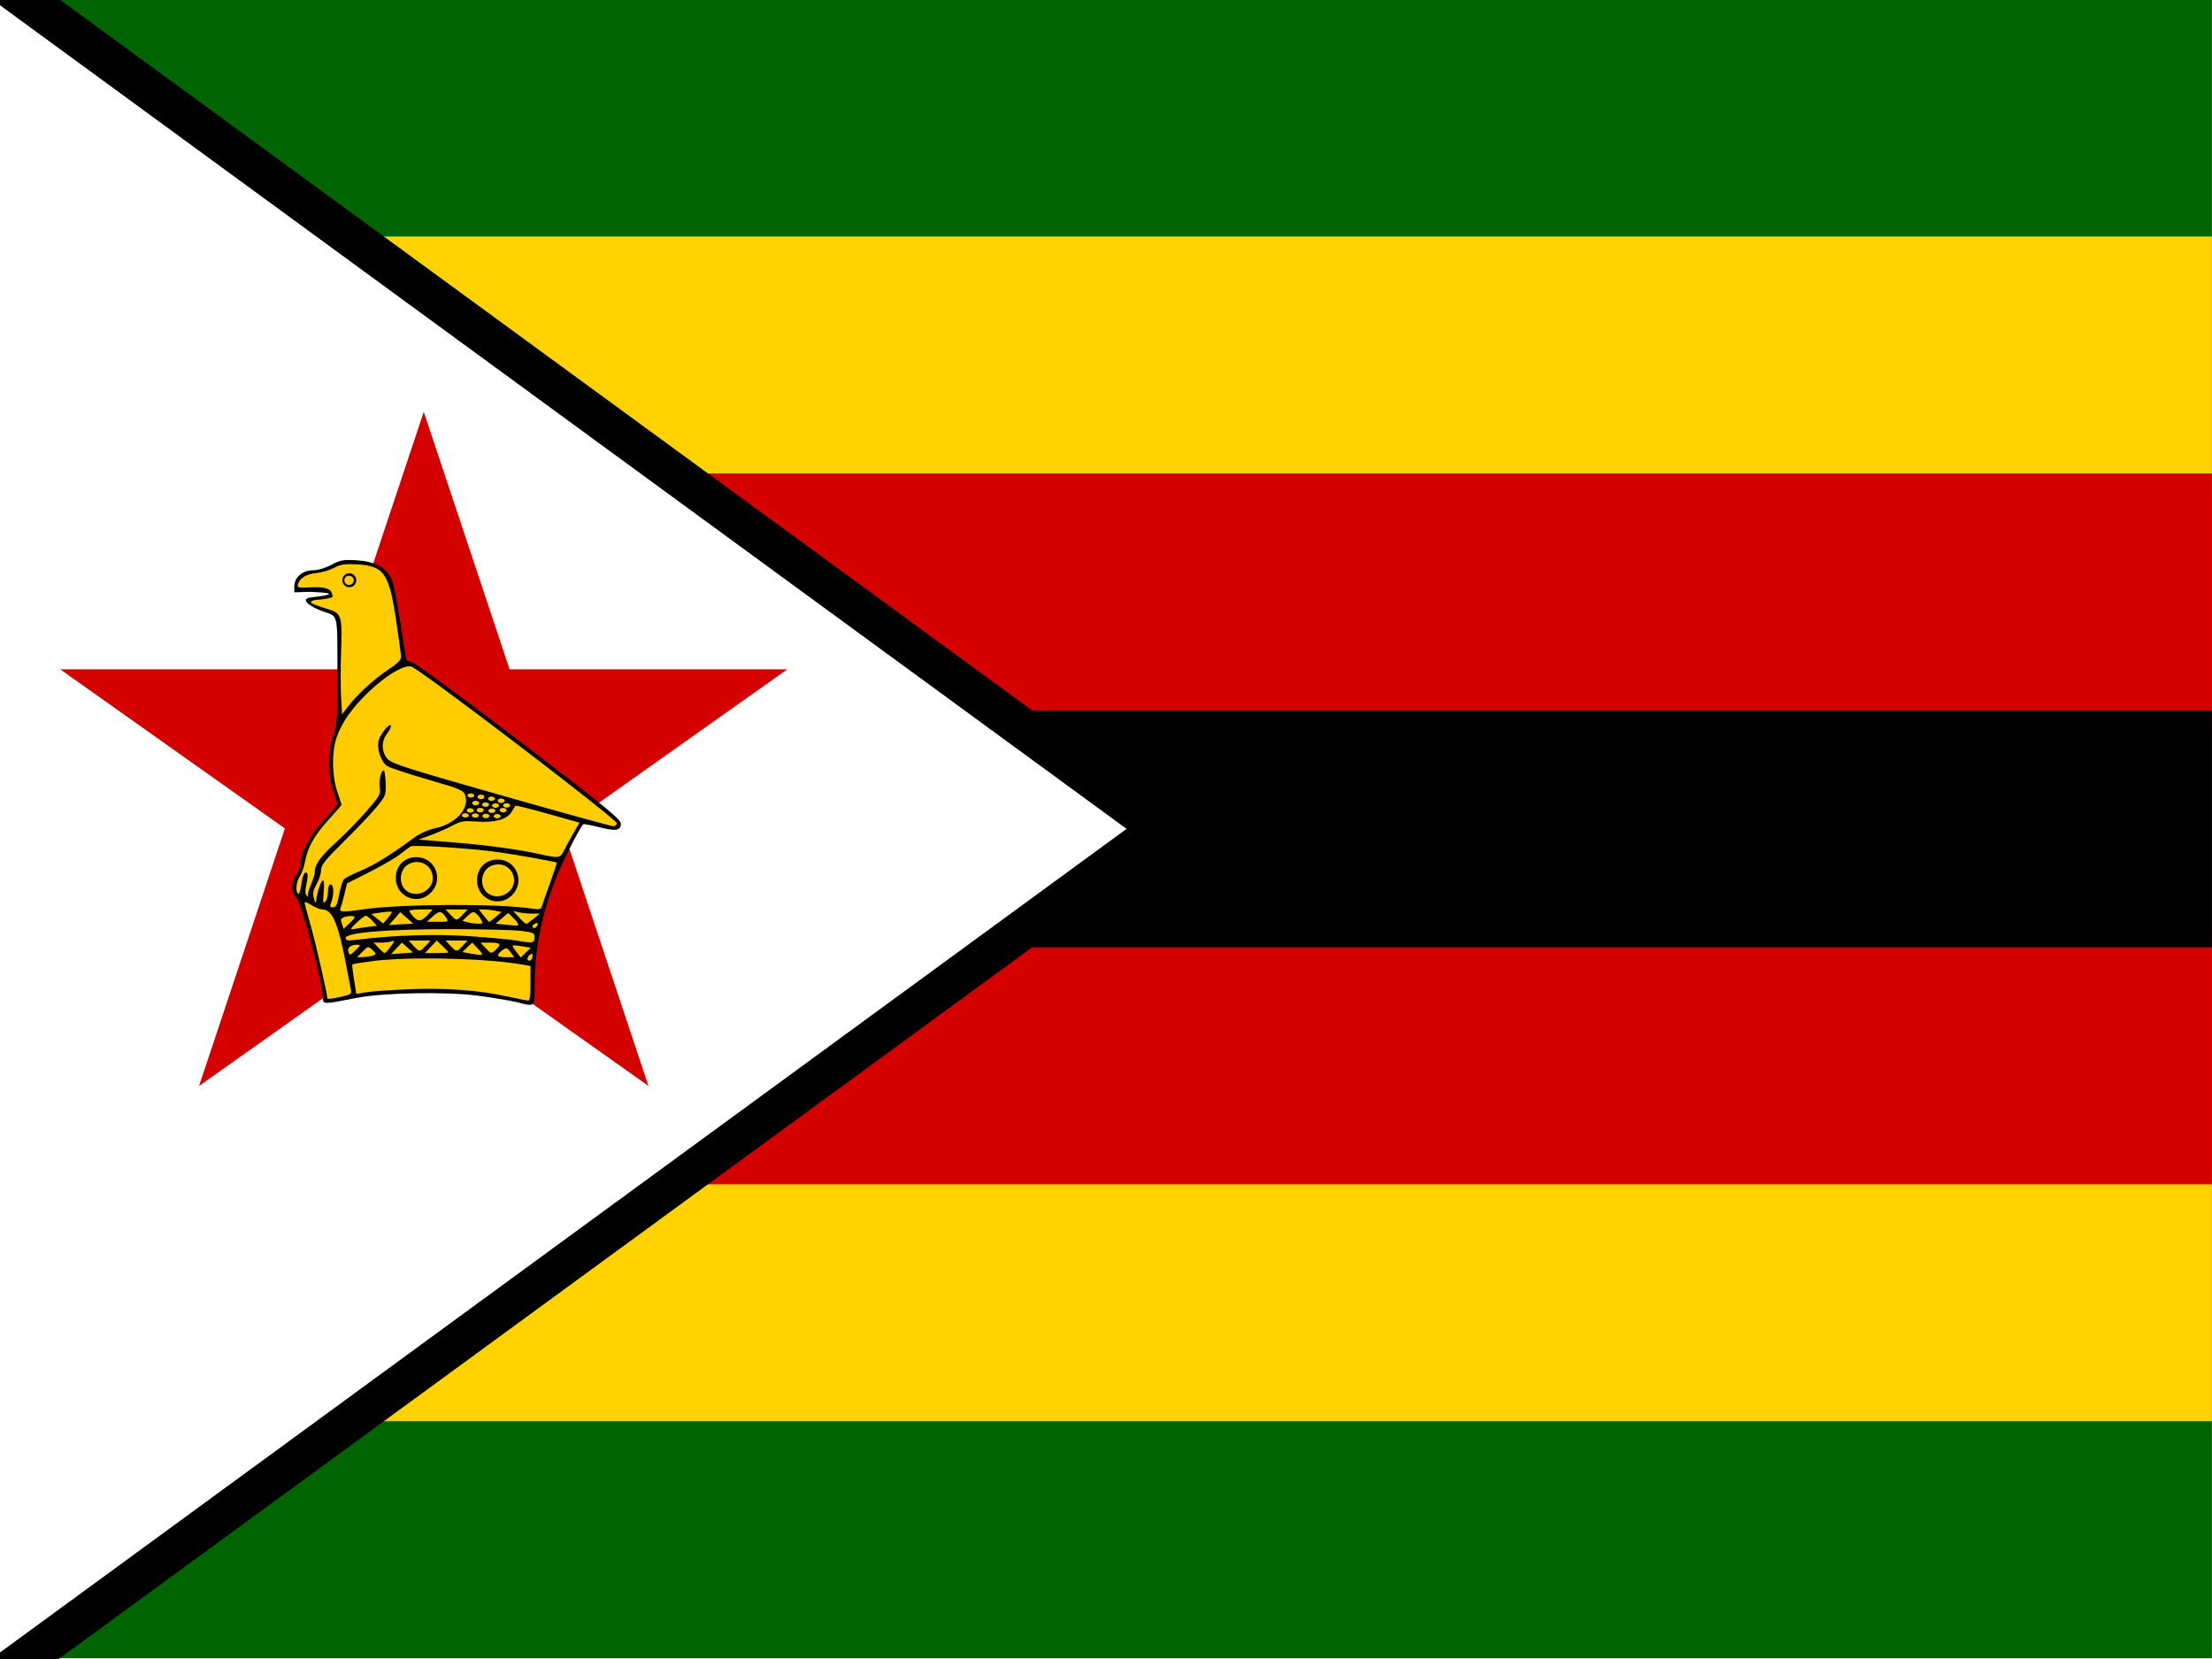
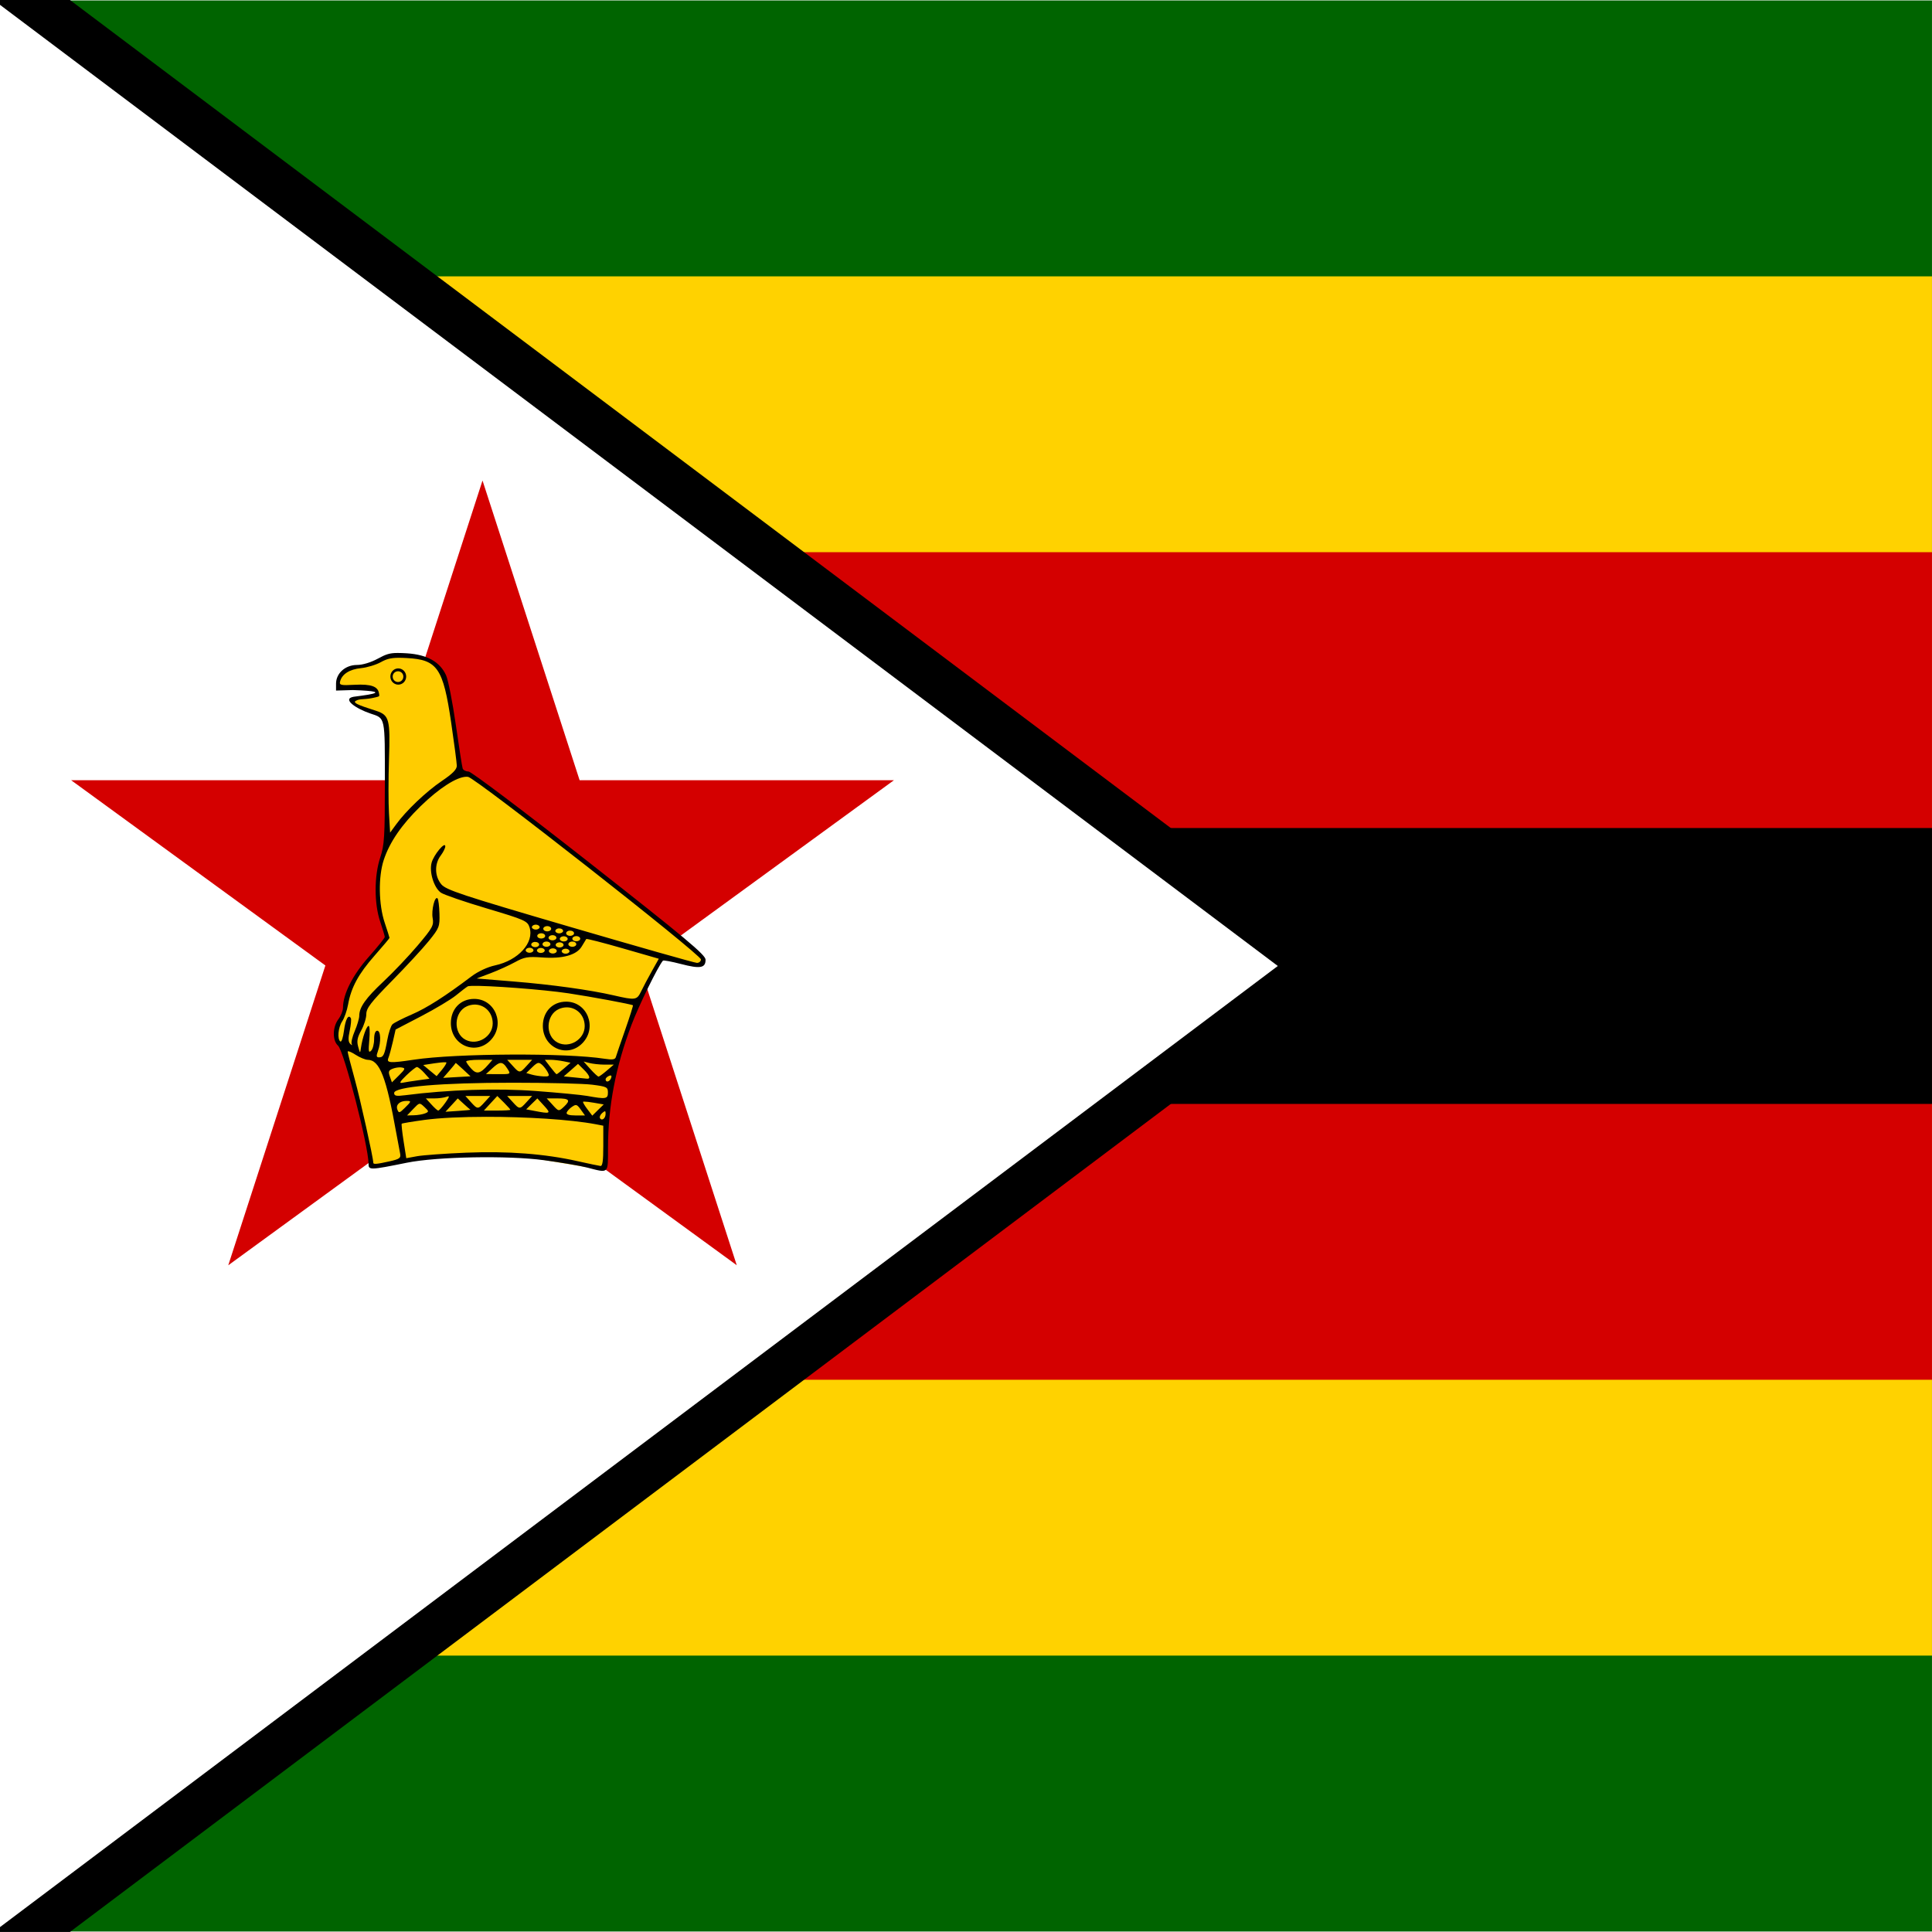
- <svg xmlns="http://www.w3.org/2000/svg" xmlns:xlink="http://www.w3.org/1999/xlink" height="480" width="640" id="flag-icon-css-zw">
+ <svg xmlns="http://www.w3.org/2000/svg" xmlns:xlink="http://www.w3.org/1999/xlink" height="512" width="512" id="flag-icon-css-zw">
  <defs>
    <clipPath id="a">
-       <rect fill-rule="evenodd" ry="0" height="420.1" width="545.96" y=".113" x="1.928" fill="#00f" />
+       <path fill-rule="evenodd" fill="#00f" d="M1.266-.106h421.43v420.21H1.266z" />
    </clipPath>
  </defs>
-   <g clip-path="url(#a)" transform="matrix(1.1722 0 0 1.1426 -2.26 -.129)">
+   <g clip-path="url(#a)" transform="matrix(1.2149 0 0 1.2184 -1.539 .13)">
    <path fill="#006400" d="M0 0h840v420H0z" />
    <path fill="#ffd200" d="M0 60h840v300H0z" />
    <path fill="#d40000" d="M0 120h840v180H0z" />
    <path d="M0 180h840v60H0z" />
    <path stroke-width="20" stroke="#000" d="M0 0v420l280-210z" />
    <path fill="#fff" d="M0 0v420l280-210z" />
    <path fill="#d40000" d="M106.52 104.41l55.459 170.68L16.789 169.6h179.47l-145.2 105.5z" />
    <path fill="#fc0" d="M82.77 253.66l9.8-1.782 18.176-.713 6.682.624 14.968 2.495 1.158-1.515v-10.78l1.693-9.267 3.118-9.444 3.207-7.484 4.188-7.751 6.86 1.693h1.782l.178-1.337-14.344-12.295-15.057-11.493-21.65-16.215-1.96-.534-2.405-16.928-1.693-5.168-2.228-1.96-4.365-1.425-4.812.178-2.138 1.247-4.633 1.07-2.405.356-1.604 1.87-.178 2.406 6.682.178 1.693.713-.178.713-3.832.534-1.781.535 2.138 1.604 2.138.802 2.851 1.069.535 1.87.267 25.928-1.515 4.01-.534 7.483 2.227 8.999-5.613 6.326-3.118 5.702-.535 3.563-1.692 3.475-.268 2.228 1.158 2.316 4.277 14.255 2.227 11.671z" />
    <path d="M87.956 141.92c-1.715-.001-2.538.295-4.237 1.219-1.534.834-3.354 1.387-4.594 1.387-2.521 0-4.556 1.81-4.556 4.07v1.5l3.674-.113c10.535.352.917 1.323.15 1.462-2.615.475.58 2.608 3.657 3.638 3.31 1.108 3.169.467 3.169 14.98 0 11.918-.104 13.604-1.013 16.35-1.335 4.033-1.335 10.026 0 13.97.54 1.594.985 3.08.994 3.3.009.22-1.56 2.169-3.488 4.33-3.483 3.905-5.625 8.096-5.625 11.026 0 .674-.455 1.813-1.012 2.55-1.287 1.7-1.324 4.626-.075 5.737 1.295 1.153 6.642 21.793 6.656 25.688.005 1.42.259 1.412 8.381-.225 6.557-1.32 22.06-1.602 29.906-.543 3.625.488 7.842 1.2 9.375 1.593 4.83 1.24 4.564 1.496 4.575-4.33.018-9.01 1.66-17.577 5.138-26.739 1.582-4.168 5.74-12.63 6.843-13.93.11-.13 1.88.198 3.938.73 4.208 1.09 5.362.886 5.362-.937 0-1.044-4.296-4.626-25.33-21.094-14.17-11.1-25.8-19.84-26.38-19.84-.573 0-1.15-.294-1.276-.656-.125-.363-.793-4.652-1.5-9.544-.706-4.892-1.66-9.722-2.118-10.725-1.339-2.932-4.11-4.487-8.532-4.781a31.202 31.202 0 0 0-2.08-.075zm.15 1.05c.552-.007 1.173.016 1.931.056 6.641.349 7.897 2.181 9.638 13.988.675 4.582 1.231 8.82 1.237 9.431.008.795-.915 1.735-3.244 3.3-3.428 2.305-7.854 6.51-10.012 9.488l-1.293 1.762-.244-4.143c-.142-2.278-.142-7.594 0-11.812.294-8.72.065-9.58-2.794-10.538-2.334-.782-5.38-1.622-4.481-2.157.982-.583 1.891-.166 4.387-.787.884-.22.836-.183.694-.938-.256-1.36-1.584-1.984-5.344-1.78-2.952.159-3.331.082-3.13-.713.403-1.607 2.074-2.663 4.555-2.906 1.336-.131 3.284-.723 4.35-1.313 1.18-.653 2.095-.917 3.75-.937zm14.869 25.875c.14-.002.27 0 .394.019 1.702.267 50.794 38.649 50.794 39.712 0 .42-.394.757-.881.75-.488-.008-12.982-3.547-27.75-7.856-23.6-6.888-26.994-8.013-28.012-9.244-1.448-1.75-1.497-4.421-.132-6.225.558-.737 1.013-1.643 1.013-2.025 0-1.166-2.502 1.808-2.981 3.544-.56 2.029.483 5.425 2.006 6.525.602.434 5.1 1.98 9.994 3.43 8.351 2.477 8.912 2.743 9.356 4.126 1.064 3.32-2.443 7.173-7.519 8.269-1.637.353-3.719 1.316-5.156 2.4-5.716 4.306-9.696 6.85-13.031 8.287-1.962.845-3.857 1.8-4.2 2.138-.344.337-.844 1.873-1.125 3.412-.596 3.268-.85 3.769-1.819 3.769-.561 0-.612-.294-.225-1.35.713-1.949.635-4.444-.15-4.444-.415 0-.675.694-.675 1.856 0 1.015-.286 2.132-.656 2.494-.556.545-.626.142-.394-2.362.155-1.667.087-3.038-.15-3.038-.455 0-1.348 2.526-1.669 4.744-.188 1.3-.199 1.29-.619-.244-.327-1.198-.168-2.001.675-3.525.602-1.087 1.107-2.667 1.107-3.525 0-1.292.952-2.541 5.625-7.275 3.102-3.142 6.714-7.041 8.025-8.662 2.268-2.805 2.387-3.103 2.306-5.944-.047-1.642-.237-3.118-.413-3.3-.592-.616-1.382 2.558-1.068 4.294.283 1.568-.01 2.103-3.282 5.962-1.975 2.33-5.33 5.842-7.443 7.819-3.895 3.641-5.288 5.61-5.288 7.462 0 .563-.436 2.05-.975 3.3-.539 1.25-.836 2.529-.675 2.832.18.338.052.316-.319-.038-.439-.419-.474-1.195-.112-2.869.273-1.262.385-2.48.244-2.718-.544-.915-1.182.26-1.5 2.756-.183 1.431-.526 2.481-.77 2.325-.733-.471-.501-3.077.395-4.406.461-.685 1.037-2.317 1.275-3.638.665-3.704 2.257-6.645 5.793-10.65 1.783-2.019 3.244-3.745 3.244-3.844 0-.098-.475-1.588-1.05-3.3-1.33-3.958-1.417-9.985-.206-13.65 1.276-3.861 3.906-7.684 8.062-11.719 4.023-3.904 7.845-6.34 9.938-6.375zm15.019 32.175a.86.573 0 0 1 .994.562.86.573 0 0 1-1.706 0 .86.573 0 0 1 .712-.562zm2.475.319a.86.573 0 0 1 .019 0 .86.573 0 0 1 1.012.581.863.575 0 0 1-1.725 0 .86.573 0 0 1 .694-.581zm2.625.487a.86.573 0 0 1 .094 0 .86.573 0 0 1 .918.581.86.573 0 0 1-1.706 0 .86.573 0 0 1 .694-.58zm2.363.488a.86.573 0 0 1 .112 0 .86.573 0 0 1 .919.581.863.575 0 0 1-1.725 0 .86.573 0 0 1 .694-.581zm-6.3.581a.86.573 0 0 1 .018 0 .86.573 0 0 1 1.013.581.863.575 0 0 1-1.725 0 .86.573 0 0 1 .693-.581zm2.475.412a.86.573 0 0 1 1.012.563.863.575 0 0 1-1.725 0 .86.573 0 0 1 .713-.563zm5.193.207a.86.573 0 0 1 1.013.562.863.575 0 0 1-1.725 0 .86.573 0 0 1 .712-.562zm-2.737.037a.86.573 0 0 1 1.012.563.863.575 0 0 1-1.725 0 .86.573 0 0 1 .713-.563zm5.062.582c.077-.113 3.675.802 7.988 2.043l7.837 2.25-1.518 2.7c-.836 1.48-1.891 3.465-2.344 4.407-.92 1.912-1.247 1.945-5.963.862-5.215-1.198-13.459-2.335-21.844-3.019l-8.062-.656 3.037-1.144c1.673-.634 4.079-1.72 5.344-2.419 1.985-1.095 2.786-1.236 5.831-1.012 4.522.333 7.57-.502 8.7-2.381.473-.786.918-1.52.994-1.632zm-8.85.562a.86.573 0 0 1 .019 0 .86.573 0 0 1 1.013.581.863.575 0 0 1-1.725 0 .86.573 0 0 1 .693-.581zm5.644 0a.86.573 0 0 1 .019 0 .86.573 0 0 1 1.012.581.863.575 0 0 1-1.725 0 .86.573 0 0 1 .694-.581zm-8.1.075a.86.573 0 0 1 .113 0 .86.573 0 0 1 .918.581.863.575 0 0 1-1.725 0 .86.573 0 0 1 .694-.581zm5.344.094a.86.573 0 0 1 1.012.562.863.575 0 0 1-1.725 0 .86.573 0 0 1 .713-.562zm-6.563 1.18a.86.573 0 0 1 .02 0 .86.573 0 0 1 .993.582.86.573 0 0 1-1.706 0 .86.573 0 0 1 .693-.581zm2.457.038a.86.573 0 0 1 .093 0 .86.573 0 0 1 .92.582.86.573 0 0 1-1.707 0 .86.573 0 0 1 .694-.582zm2.625.094a.86.573 0 0 1 1.012.563.863.575 0 0 1-1.725 0 .86.573 0 0 1 .713-.563zm2.775.075a.86.573 0 0 1 .018 0 .86.573 0 0 1 .994.581.86.573 0 0 1-1.706 0 .86.573 0 0 1 .694-.58zm-20.306 8.081c3.43-.11 15.409.76 21.094 1.613 5.003.751 13.767 2.378 14.062 2.606.073.057-.677 2.455-1.688 5.325s-1.932 5.55-2.044 5.944c-.153.538-.768.622-2.475.356-8.33-1.298-32.336-1.18-41.569.206-5.249.789-6.02.731-5.568-.375.206-.507.645-2.094.975-3.543l.6-2.644 5.568-2.888c3.061-1.594 6.472-3.625 7.575-4.519 1.103-.893 2.254-1.78 2.57-1.968.098-.06.409-.097.9-.113zm-26.958 14.22c.25 0 .874.288 1.593.75.94.604 2.138 1.1 2.663 1.107 2.612.032 4.048 3.712 6.262 16.069.312 1.738.679 3.665.807 4.293.204 1.001-.083 1.225-2.325 1.725-2.835.632-3.525.678-3.525.3 0-1.06-2.819-13.72-4.05-18.188-.84-3.042-1.538-5.72-1.538-5.962 0-.03.015-.061.038-.075a.13.13 0 0 1 .075-.019zm28.612 1.857h2.868l-.956 1.087c-1.698 1.95-2.51 2.135-3.694.825-.596-.66-1.087-1.358-1.087-1.556 0-.199 1.292-.356 2.869-.356zm6.075 0h5.438l-1.2 1.312c-1.47 1.627-1.568 1.627-3.038 0l-1.2-1.313zm8.212 0h1.256c.684 0 1.939.14 2.794.318l1.556.319-1.443 1.256c-.791.692-1.514 1.254-1.613 1.238s-.72-.74-1.369-1.594l-1.181-1.538zm8.456.375l1.257.318c.697.183 2.184.351 3.3.356h2.025l-1.52 1.294c-.836.713-1.642 1.302-1.8 1.313-.156.01-.962-.72-1.78-1.631l-1.482-1.65zm-30.208.16c.146.004.237.01.263.037.103.107-.321.827-.956 1.594l-1.163 1.387-1.462-1.2-1.463-1.219 2.438-.375c1.002-.156 1.906-.237 2.343-.225zm2.307.15c0-.05.728.585 1.612 1.406l1.613 1.5-2.982.168-2.98.17 1.368-1.576c.753-.868 1.369-1.619 1.369-1.669zm18.112 0c.213.014.42.136.675.356.441.38 1.02 1.137 1.293 1.669.429.832.299.945-.918.9-.777-.03-1.94-.205-2.588-.394l-1.181-.338 1.294-1.256c.683-.667 1.069-.961 1.425-.937zm-8.4.018c.56-.077.997.341 1.593 1.275.73 1.143.705 1.16-1.987 1.144l-2.719-.019 1.444-1.312c.715-.654 1.232-1.028 1.669-1.088zm16.969.188l1.237 1.218c1.356 1.324 1.595 2.132.6 1.988-.349-.05-1.606-.17-2.794-.281l-2.156-.206 1.556-1.35 1.556-1.37zm-35.138.675c.234 0 .958.572 1.593 1.275l1.144 1.275-2.456.337c-1.353.182-2.911.428-3.469.544-.753.157-.526-.26.881-1.613 1.042-1 2.072-1.818 2.307-1.818zm-3.75.075c.167-.003.319.016.45.037.83.135.75.348-.6 1.688l-1.557 1.537-.45-1.275c-.376-1.045-.266-1.343.6-1.687a4.85 4.85 0 0 1 1.557-.3zm45.956 1.762c.24-.015.29.18.15.563-.308.833-1.2 1.038-1.2.28 0-.258.345-.588.75-.75.122-.048.22-.088.3-.093zm-21.32 1.58c7.667 0 15.48.191 17.362.431 3.166.405 3.412.527 3.412 1.707 0 1.405-.428 1.472-4.556.73-1.255-.224-6.287-.703-11.194-1.068-8.518-.633-19.075-.29-28.481.919-1.942.25-2.4.154-2.4-.488 0-1.358 10.167-2.23 25.856-2.23zm-10.312 2.888h5.418l-1.2 1.312c-1.47 1.627-1.567 1.627-3.037 0l-1.181-1.312zm6.956 0l1.425 1.406c.783.78 1.425 1.503 1.425 1.594s-1.302.168-2.888.168h-2.887l1.462-1.593 1.463-1.575zm2.156 0h5.438l-1.2 1.312c-1.47 1.627-1.568 1.627-3.038 0l-1.2-1.312zm-12.825.075c.237.015.024.416-.694 1.425-.652.917-1.34 1.668-1.519 1.668-.177 0-.845-.606-1.5-1.33l-1.2-1.313h1.82c1 0 2.216-.164 2.7-.356.176-.071.314-.1.393-.094zm2.044.45l1.294 1.18c.714.653 1.373 1.231 1.462 1.276.09.044-1.086.162-2.625.262l-2.812.188 1.35-1.463 1.33-1.443zm17.362 0l1.462 1.593c1.594 1.73 1.434 1.805-2.194 1.107l-1.706-.32 1.219-1.2 1.219-1.18zm2.044 0h2.362c2.56 0 2.89.401 1.444 1.762-1.19 1.119-1.196 1.11-2.606-.45l-1.2-1.312zm-30.62.543c1.153-.01 1.118.099-.374 1.557-1.145 1.117-1.283 1.141-1.594.3-.373-1.009.52-1.843 1.969-1.857zm38.795.15c.389-.003 1.188.086 2.08.244l2.176.375-1.256 1.219-1.238 1.219-1.087-1.425c-.596-.787-1.01-1.5-.92-1.594.024-.024.115-.036.245-.038zm-35.962.48c.307-.052.579.199 1.106.694 1.005.946 1.017 1.032.15 1.388-.506.207-1.608.392-2.438.412l-1.5.038 1.369-1.425c.674-.7 1.005-1.054 1.313-1.107zm34.088.282c.352-.02.631.281 1.125.975l.918 1.275h-2.1c-1.367 0-2.022-.218-1.894-.62.109-.337.64-.907 1.182-1.274.32-.217.557-.345.768-.356zm6.412 1.35c.112.025.131.209.131.543 0 .984-.819 1.63-1.219.957-.155-.262.054-.767.47-1.125.306-.265.506-.4.618-.375zm-25.931 1.2c8.67-.01 18.313.566 23.906 1.612l1.65.319v4.406c0 3.224-.157 4.403-.619 4.35-.348-.04-2.58-.498-4.95-1.031-7.15-1.608-15.236-2.23-24.338-1.856-4.6.189-9.414.535-10.706.768l-2.362.432-.581-3.675c-.32-2.017-.502-3.733-.413-3.825.089-.093 2.312-.469 4.95-.825 3.397-.459 8.26-.67 13.462-.675z" />
    <path id="b" d="M124.76 217.76c-2.964 0-5.081 2.188-5.081 5.269 0 4.8 5.397 7.125 8.662 3.731s1.038-9-3.58-9zm-.02 1.24c2.19-.087 4.069 1.617 4.069 4.088 0 2.89-3.346 4.906-5.925 3.562-2.759-1.437-2.554-6.057.319-7.294a4.283 4.283 0 0 1 1.537-.356z" />
    <use xlink:href="#b" height="100%" width="100%" y="-.6" x="-20.065" />
    <path d="M88.012 145.28a1.723 1.764 0 0 0-1.594 1.762 1.725 1.766 0 1 0 3.45 0 1.723 1.764 0 0 0-1.856-1.762zm.113.619a1.16 1.143 0 0 1 1.124 1.144 1.163 1.146 0 1 1-2.324 0 1.16 1.143 0 0 1 1.2-1.144z" />
  </g>
</svg>
